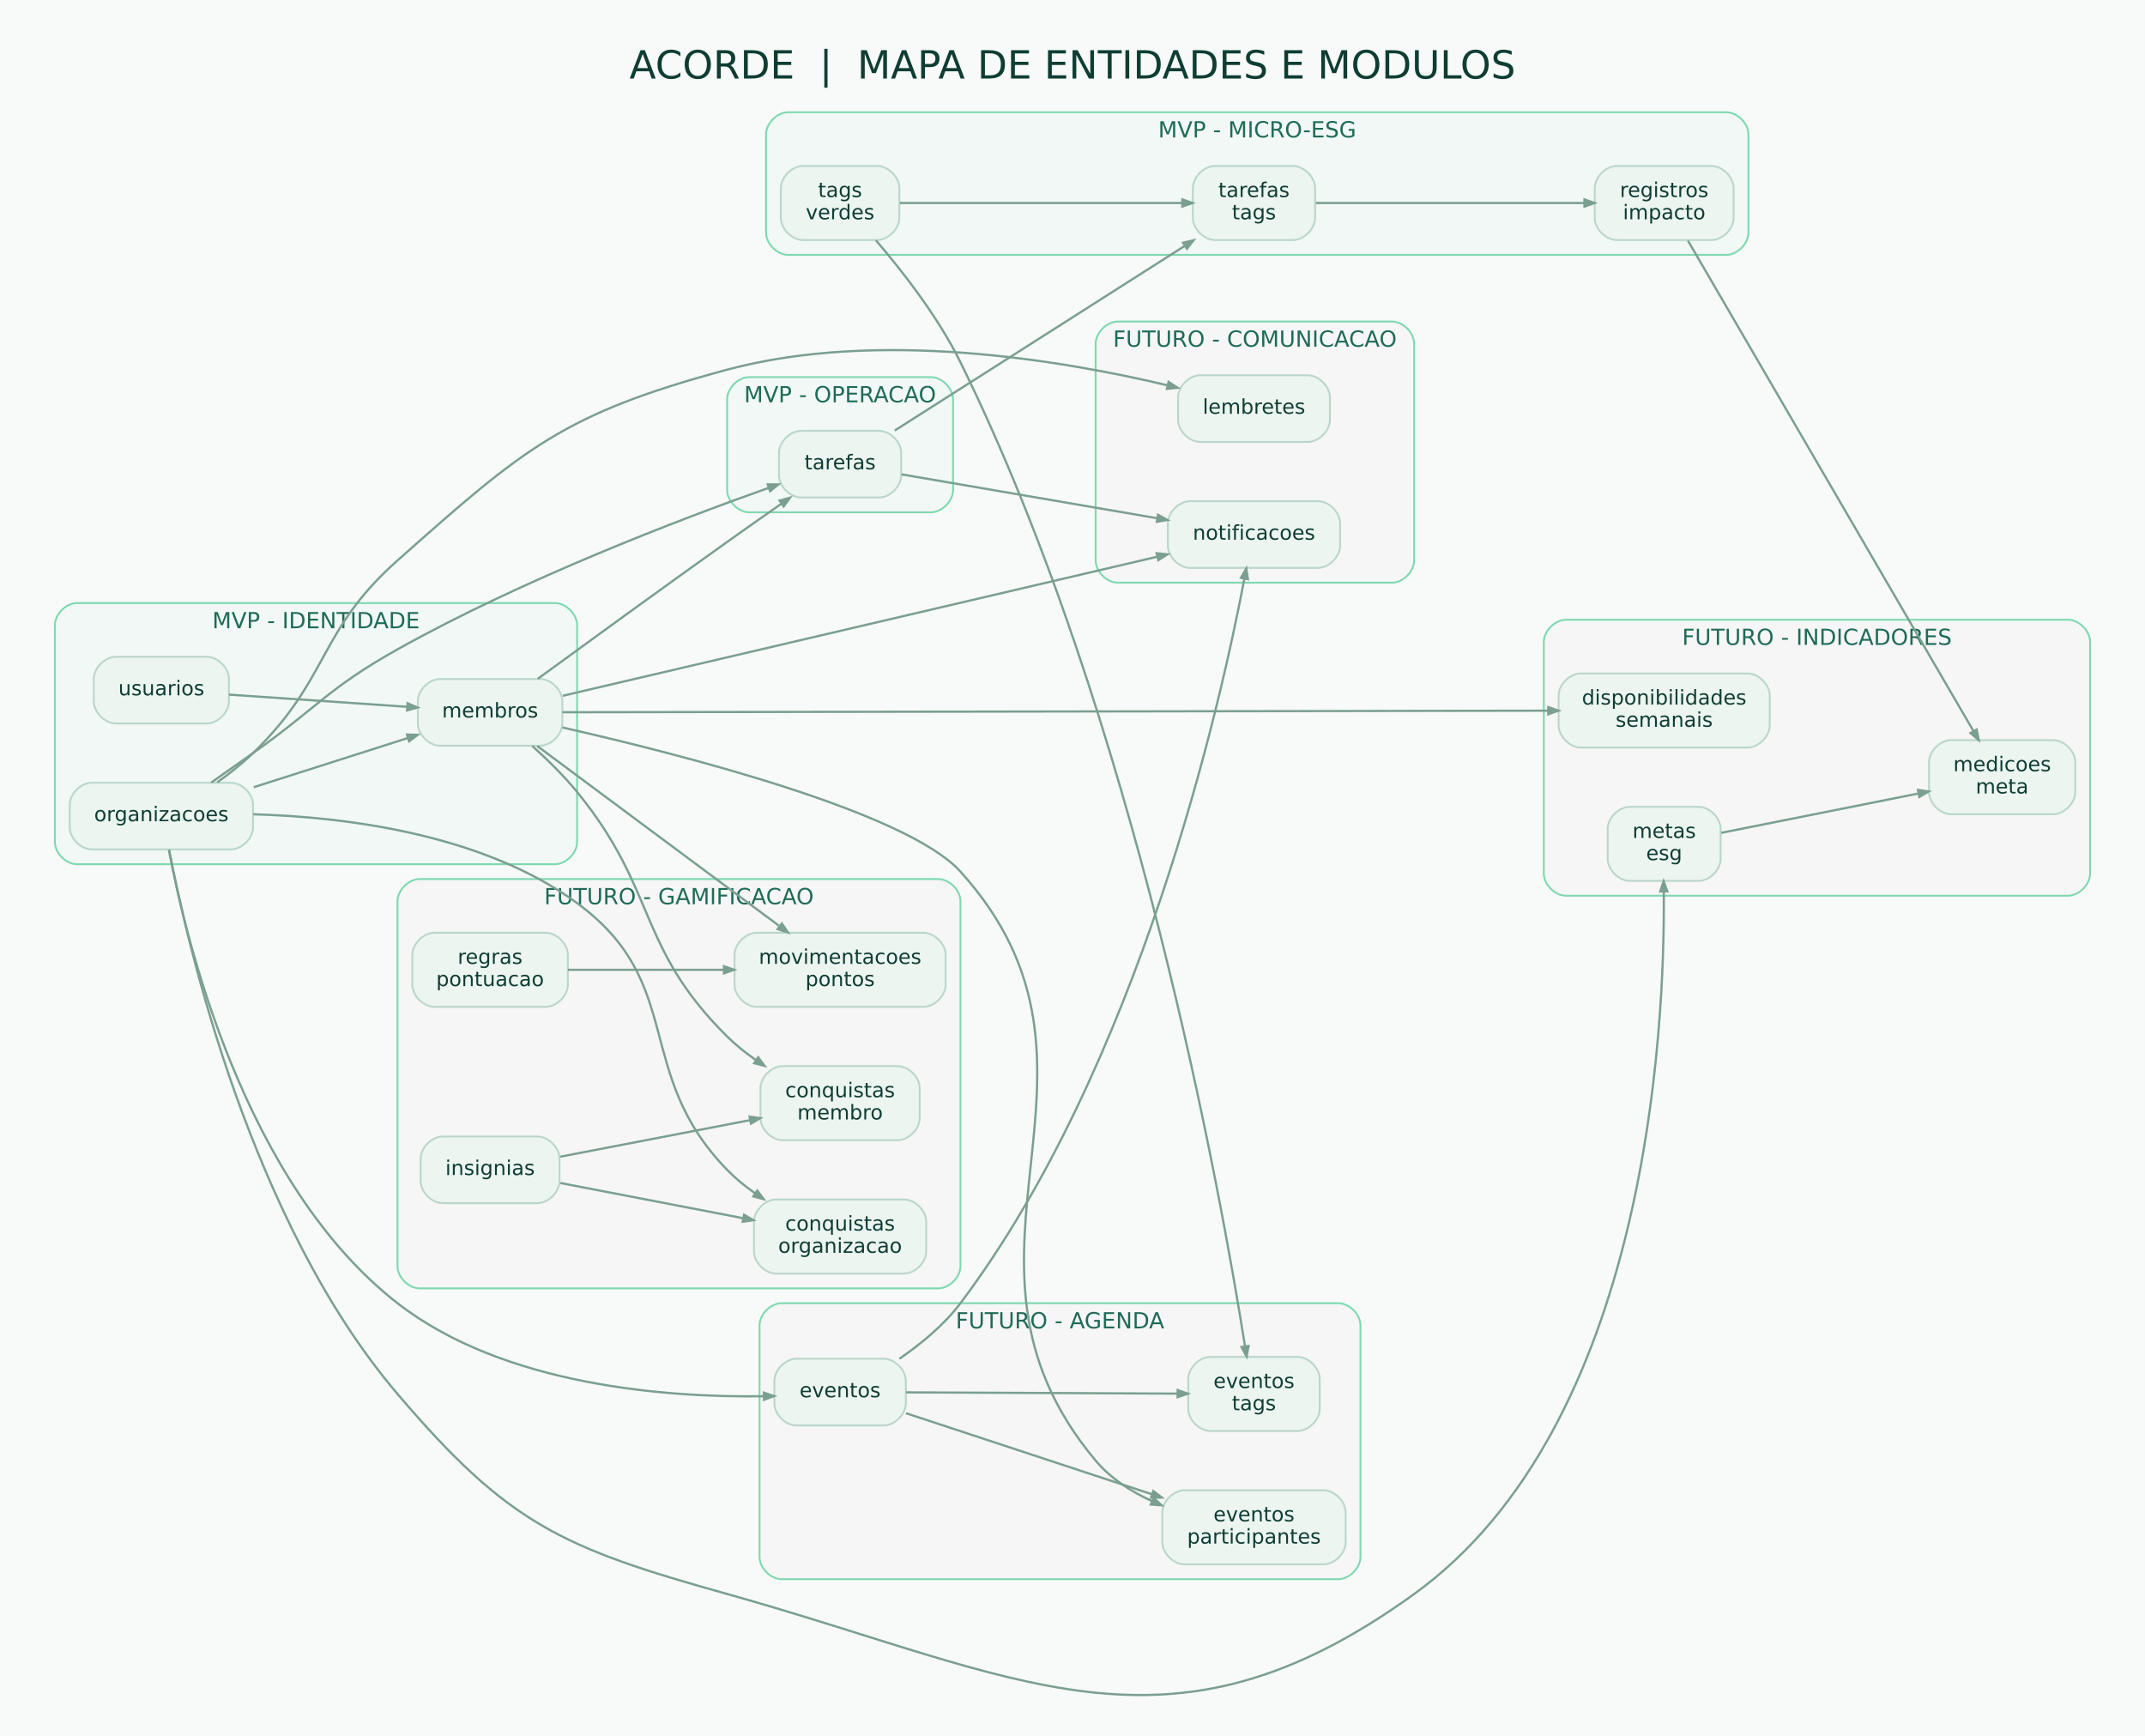
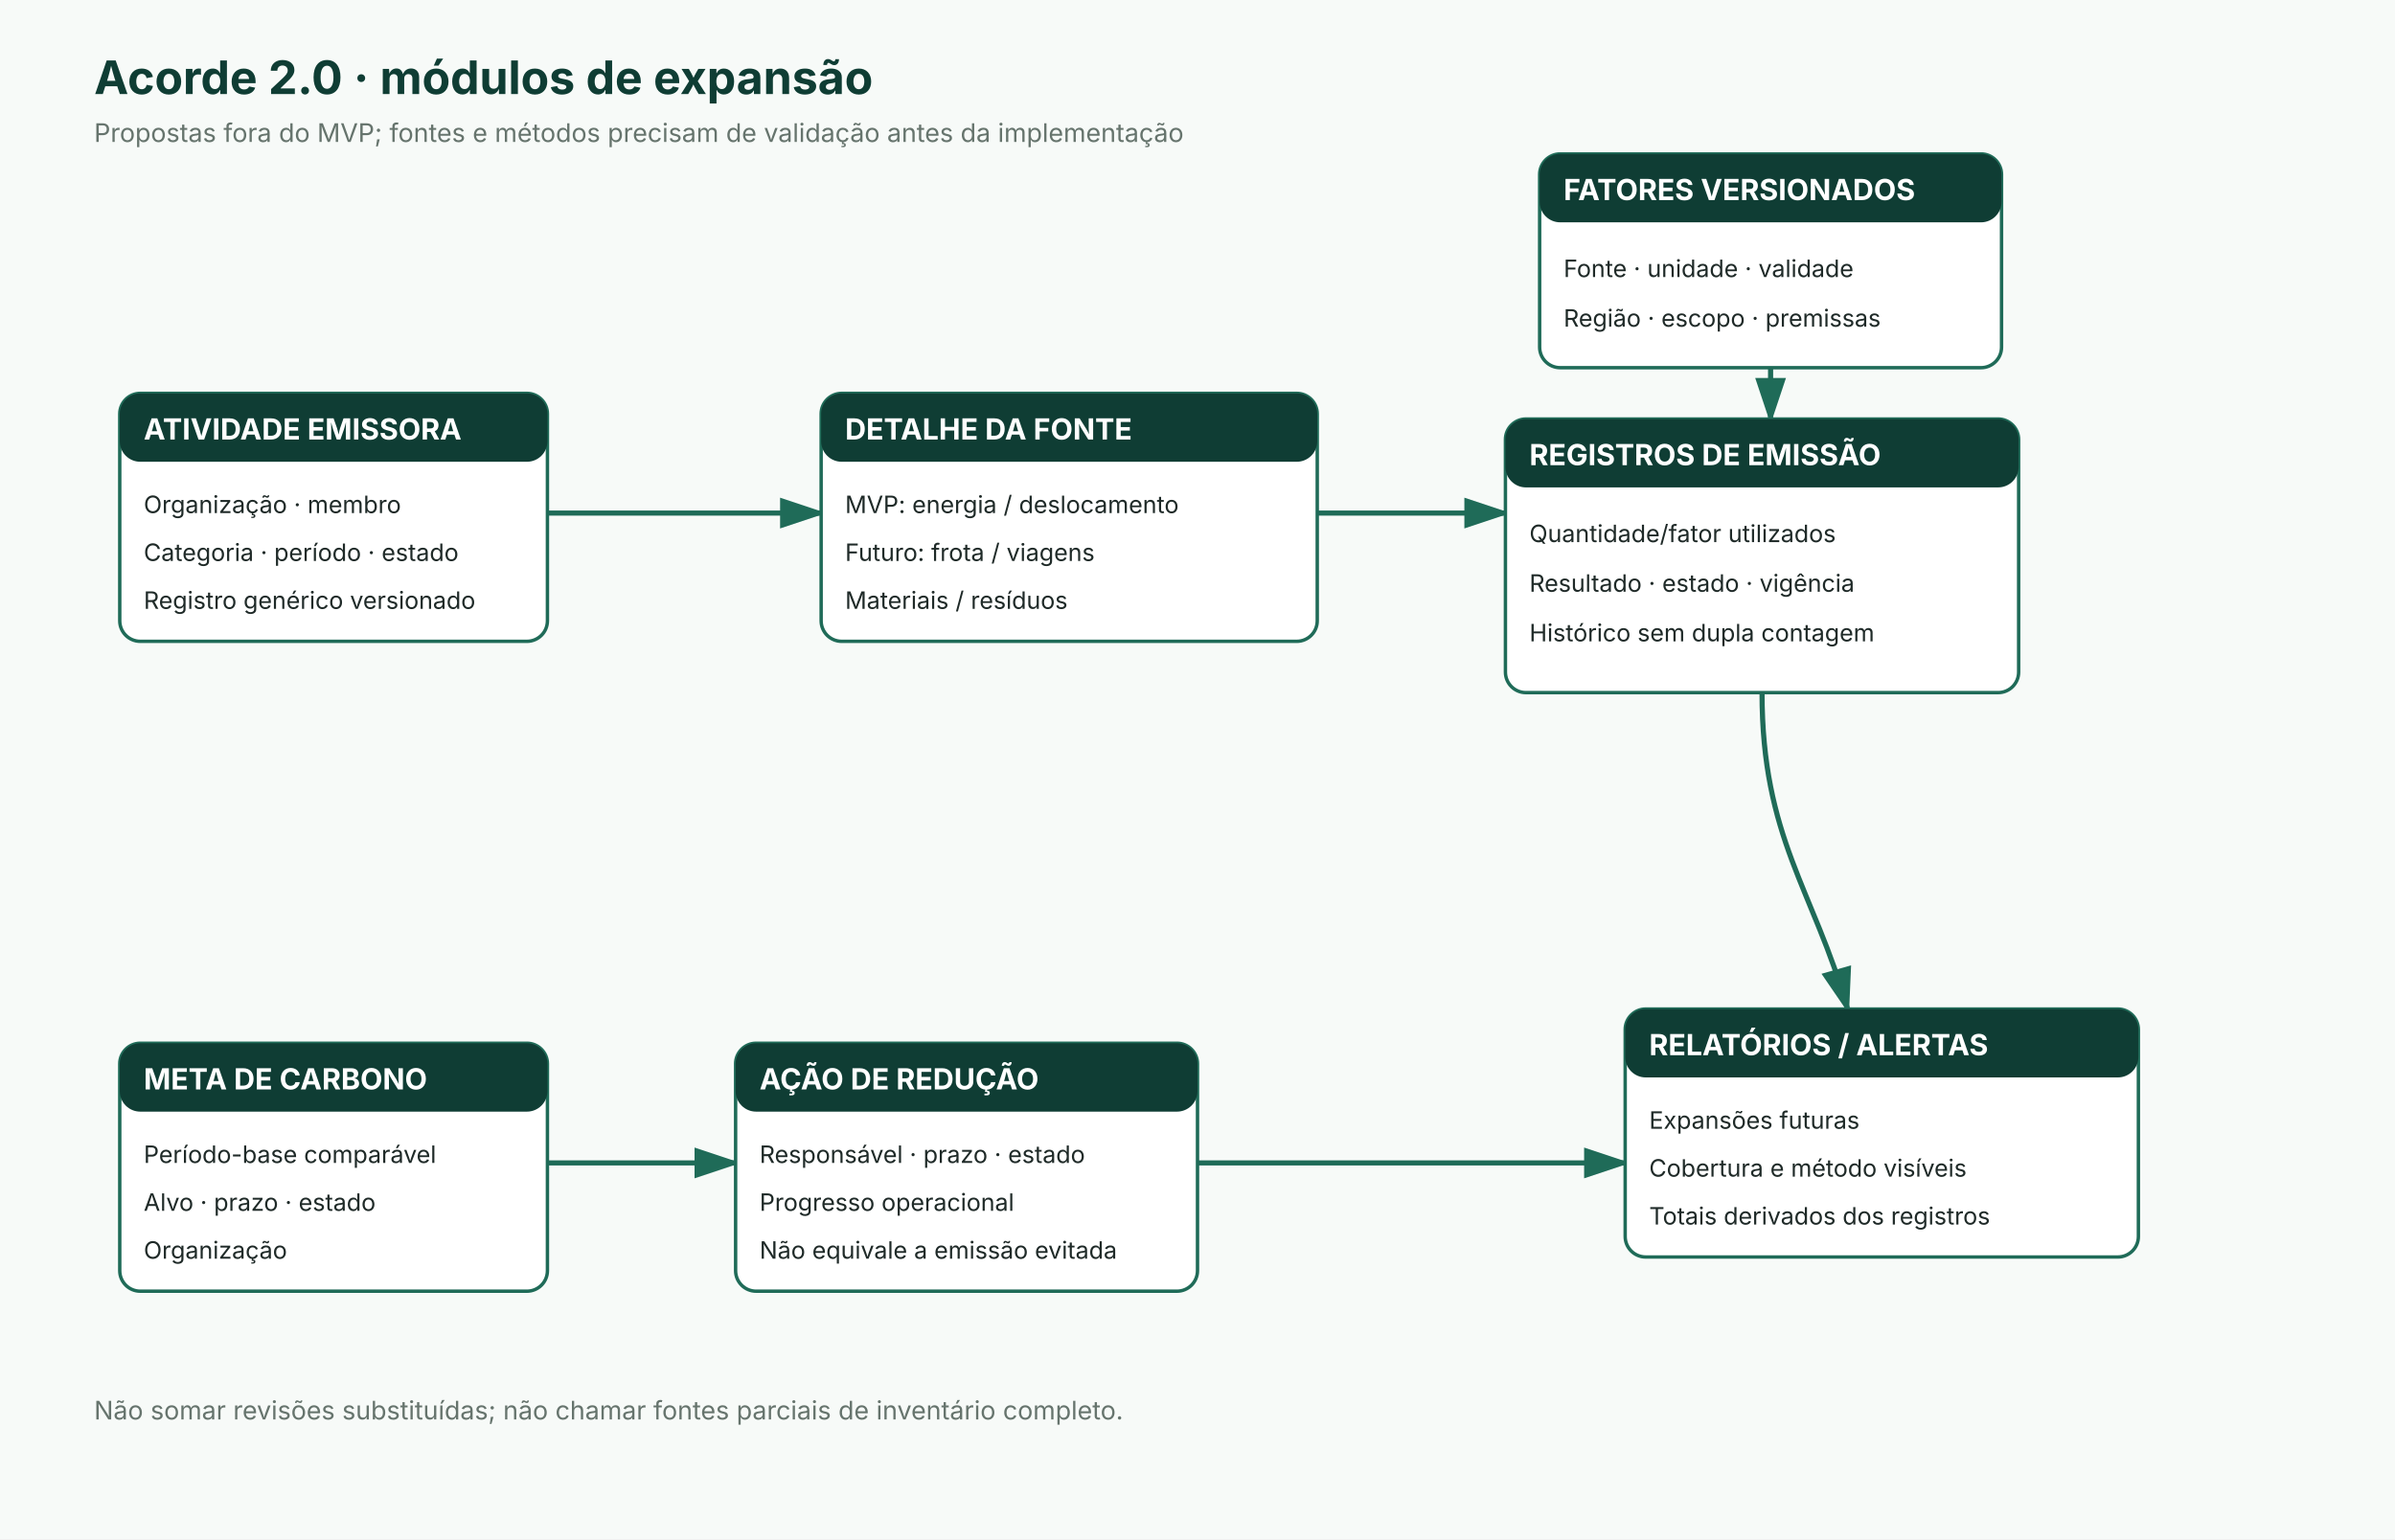
- <svg xmlns="http://www.w3.org/2000/svg" width="1158pt" height="937pt" viewBox="0.00 0.00 1158.20 937.22">
-   <g id="graph0" class="graph" transform="scale(1 1) rotate(0) translate(21.6 915.62)">
-     <polygon fill="#f7faf8" stroke="transparent" points="-21.6,21.6 -21.6,-915.62 1136.6,-915.62 1136.6,21.6 -21.6,21.6" />
-     <text text-anchor="middle" x="557.5" y="-873.22" font-family="DejaVu Sans" font-size="21.00" fill="#0f3d34">ACORDE  |  MAPA DE ENTIDADES E MODULOS</text>
-     <g id="clust1" class="cluster">
-       <path fill="#f1f8f5" stroke="#7fd8b0" d="M20,-449.02C20,-449.02 278,-449.02 278,-449.02 284,-449.02 290,-455.02 290,-461.02 290,-461.02 290,-578.02 290,-578.02 290,-584.02 284,-590.02 278,-590.02 278,-590.02 20,-590.02 20,-590.02 14,-590.02 8,-584.02 8,-578.02 8,-578.02 8,-461.02 8,-461.02 8,-455.02 14,-449.02 20,-449.02" />
-       <text text-anchor="middle" x="149" y="-576.42" font-family="DejaVu Sans" font-size="12.00" fill="#1f6b58">MVP - IDENTIDADE</text>
-     </g>
-     <g id="clust2" class="cluster">
-       <path fill="#f1f8f5" stroke="#7fd8b0" d="M383,-639.02C383,-639.02 481,-639.02 481,-639.02 487,-639.02 493,-645.02 493,-651.02 493,-651.02 493,-700.02 493,-700.02 493,-706.02 487,-712.02 481,-712.02 481,-712.02 383,-712.02 383,-712.02 377,-712.02 371,-706.02 371,-700.02 371,-700.02 371,-651.02 371,-651.02 371,-645.02 377,-639.02 383,-639.02" />
-       <text text-anchor="middle" x="432" y="-698.42" font-family="DejaVu Sans" font-size="12.00" fill="#1f6b58">MVP - OPERACAO</text>
-     </g>
-     <g id="clust3" class="cluster">
-       <path fill="#f1f8f5" stroke="#7fd8b0" d="M404,-778.02C404,-778.02 910.5,-778.02 910.5,-778.02 916.5,-778.02 922.5,-784.02 922.5,-790.02 922.5,-790.02 922.5,-843.02 922.5,-843.02 922.5,-849.02 916.5,-855.02 910.5,-855.02 910.5,-855.02 404,-855.02 404,-855.02 398,-855.02 392,-849.02 392,-843.02 392,-843.02 392,-790.02 392,-790.02 392,-784.02 398,-778.02 404,-778.02" />
-       <text text-anchor="middle" x="657.25" y="-841.42" font-family="DejaVu Sans" font-size="12.00" fill="#1f6b58">MVP - MICRO-ESG</text>
-     </g>
-     <g id="clust4" class="cluster">
-       <path fill="#f5f6f5" stroke="#7fd8b0" d="M400.5,-63.02C400.5,-63.02 701,-63.02 701,-63.02 707,-63.02 713,-69.02 713,-75.02 713,-75.02 713,-200.02 713,-200.02 713,-206.02 707,-212.02 701,-212.02 701,-212.02 400.5,-212.02 400.5,-212.02 394.5,-212.02 388.5,-206.02 388.5,-200.02 388.5,-200.02 388.5,-75.02 388.5,-75.02 388.5,-69.02 394.5,-63.02 400.5,-63.02" />
-       <text text-anchor="middle" x="550.75" y="-198.42" font-family="DejaVu Sans" font-size="12.00" fill="#1f6b58">FUTURO - AGENDA</text>
-     </g>
-     <g id="clust5" class="cluster">
-       <path fill="#f5f6f5" stroke="#7fd8b0" d="M582,-601.02C582,-601.02 730,-601.02 730,-601.02 736,-601.02 742,-607.02 742,-613.02 742,-613.02 742,-730.02 742,-730.02 742,-736.02 736,-742.02 730,-742.02 730,-742.02 582,-742.02 582,-742.02 576,-742.02 570,-736.02 570,-730.02 570,-730.02 570,-613.02 570,-613.02 570,-607.02 576,-601.02 582,-601.02" />
-       <text text-anchor="middle" x="656" y="-728.42" font-family="DejaVu Sans" font-size="12.00" fill="#1f6b58">FUTURO - COMUNICACAO</text>
-     </g>
-     <g id="clust6" class="cluster">
-       <path fill="#f5f6f5" stroke="#7fd8b0" d="M824,-432.02C824,-432.02 1095,-432.02 1095,-432.02 1101,-432.02 1107,-438.02 1107,-444.02 1107,-444.02 1107,-569.02 1107,-569.02 1107,-575.02 1101,-581.02 1095,-581.02 1095,-581.02 824,-581.02 824,-581.02 818,-581.02 812,-575.02 812,-569.02 812,-569.02 812,-444.02 812,-444.02 812,-438.02 818,-432.02 824,-432.02" />
-       <text text-anchor="middle" x="959.5" y="-567.42" font-family="DejaVu Sans" font-size="12.00" fill="#1f6b58">FUTURO - INDICADORES</text>
-     </g>
-     <g id="clust7" class="cluster">
-       <path fill="#f5f6f5" stroke="#7fd8b0" d="M205,-220.02C205,-220.02 485,-220.02 485,-220.02 491,-220.02 497,-226.02 497,-232.02 497,-232.02 497,-429.02 497,-429.02 497,-435.02 491,-441.02 485,-441.02 485,-441.02 205,-441.02 205,-441.02 199,-441.02 193,-435.02 193,-429.02 193,-429.02 193,-232.02 193,-232.02 193,-226.02 199,-220.02 205,-220.02" />
-       <text text-anchor="middle" x="345" y="-427.42" font-family="DejaVu Sans" font-size="12.00" fill="#1f6b58">FUTURO - GAMIFICACAO</text>
-     </g>
-     <g id="node1" class="node">
-       <path fill="#ecf5f0" stroke="#bad6ca" d="M103,-493.02C103,-493.02 28,-493.02 28,-493.02 22,-493.02 16,-487.02 16,-481.02 16,-481.02 16,-469.02 16,-469.02 16,-463.02 22,-457.02 28,-457.02 28,-457.02 103,-457.02 103,-457.02 109,-457.02 115,-463.02 115,-469.02 115,-469.02 115,-481.02 115,-481.02 115,-487.02 109,-493.02 103,-493.02" />
-       <text text-anchor="middle" x="65.5" y="-472.22" font-family="DejaVu Sans" font-size="11.00" fill="#0f3d34">organizacoes</text>
-     </g>
-     <g id="node3" class="node">
-       <path fill="#ecf5f0" stroke="#bad6ca" d="M270,-549.02C270,-549.02 216,-549.02 216,-549.02 210,-549.02 204,-543.02 204,-537.02 204,-537.02 204,-525.02 204,-525.02 204,-519.02 210,-513.02 216,-513.02 216,-513.02 270,-513.02 270,-513.02 276,-513.02 282,-519.02 282,-525.02 282,-525.02 282,-537.02 282,-537.02 282,-543.02 276,-549.02 270,-549.02" />
-       <text text-anchor="middle" x="243" y="-528.22" font-family="DejaVu Sans" font-size="11.00" fill="#0f3d34">membros</text>
-     </g>
-     <g id="edge1" class="edge">
-       <path fill="none" stroke="#7b9f90" stroke-width="1.2" d="M115.39,-490.62C141.52,-498.96 173.42,-509.14 198.66,-517.19" />
-       <polygon fill="#7b9f90" stroke="#7b9f90" stroke-width="1.2" points="198.11,-519.04 203.94,-518.88 199.28,-515.37 198.11,-519.04" />
-     </g>
-     <g id="node4" class="node">
-       <path fill="#ecf5f0" stroke="#bad6ca" d="M453,-683.02C453,-683.02 411,-683.02 411,-683.02 405,-683.02 399,-677.02 399,-671.02 399,-671.02 399,-659.02 399,-659.02 399,-653.02 405,-647.02 411,-647.02 411,-647.02 453,-647.02 453,-647.02 459,-647.02 465,-653.02 465,-659.02 465,-659.02 465,-671.02 465,-671.02 465,-677.02 459,-683.02 453,-683.02" />
-       <text text-anchor="middle" x="432" y="-662.22" font-family="DejaVu Sans" font-size="11.00" fill="#0f3d34">tarefas</text>
-     </g>
-     <g id="edge4" class="edge">
-       <path fill="none" stroke="#7b9f90" stroke-width="1.2" d="M92.46,-493.14C99.76,-498.26 107.7,-503.84 115,-509.02 149.81,-533.71 155.76,-544.18 193,-565.02 260.6,-602.85 345.41,-635.18 393.37,-652.2" />
-       <polygon fill="#7b9f90" stroke="#7b9f90" stroke-width="1.2" points="392.92,-654.08 398.75,-654.09 394.2,-650.45 392.92,-654.08" />
-     </g>
-     <g id="node8" class="node">
-       <path fill="#ecf5f0" stroke="#bad6ca" d="M455.5,-182.02C455.5,-182.02 408.5,-182.02 408.5,-182.02 402.5,-182.02 396.5,-176.02 396.5,-170.02 396.5,-170.02 396.5,-158.02 396.5,-158.02 396.5,-152.02 402.5,-146.02 408.5,-146.02 408.5,-146.02 455.5,-146.02 455.5,-146.02 461.5,-146.02 467.5,-152.02 467.5,-158.02 467.5,-158.02 467.5,-170.02 467.5,-170.02 467.5,-176.02 461.5,-182.02 455.5,-182.02" />
-       <text text-anchor="middle" x="432" y="-161.22" font-family="DejaVu Sans" font-size="11.00" fill="#0f3d34">eventos</text>
-     </g>
-     <g id="edge8" class="edge">
-       <path fill="none" stroke="#7b9f90" stroke-width="1.2" d="M69.53,-456.88C78.59,-408.62 110.19,-276.39 193,-212.02 250.68,-167.19 339.35,-161.06 390.61,-161.78" />
-       <polygon fill="#7b9f90" stroke="#7b9f90" stroke-width="1.2" points="390.83,-163.71 396.37,-161.89 390.9,-159.86 390.83,-163.71" />
-     </g>
-     <g id="node11" class="node">
-       <path fill="#ecf5f0" stroke="#bad6ca" d="M684.5,-713.02C684.5,-713.02 626.5,-713.02 626.5,-713.02 620.5,-713.02 614.5,-707.02 614.5,-701.02 614.5,-701.02 614.5,-689.02 614.5,-689.02 614.5,-683.02 620.5,-677.02 626.5,-677.02 626.5,-677.02 684.5,-677.02 684.5,-677.02 690.5,-677.02 696.5,-683.02 696.5,-689.02 696.5,-689.02 696.5,-701.02 696.5,-701.02 696.5,-707.02 690.5,-713.02 684.5,-713.02" />
-       <text text-anchor="middle" x="655.5" y="-692.22" font-family="DejaVu Sans" font-size="11.00" fill="#0f3d34">lembretes</text>
-     </g>
-     <g id="edge16" class="edge">
-       <path fill="none" stroke="#7b9f90" stroke-width="1.2" d="M95.63,-493.2C102.31,-497.97 109.16,-503.37 115,-509.02 156.51,-549.22 149.79,-574.67 193,-613.02 261.36,-673.7 282.72,-692.32 371,-716.02 452.73,-737.96 552.16,-721.09 608.92,-707.56" />
-       <polygon fill="#7b9f90" stroke="#7b9f90" stroke-width="1.2" points="609.38,-709.42 614.27,-706.26 608.47,-705.68 609.38,-709.42" />
-     </g>
-     <g id="node13" class="node">
-       <path fill="#ecf5f0" stroke="#bad6ca" d="M895.5,-480.02C895.5,-480.02 858.5,-480.02 858.5,-480.02 852.5,-480.02 846.5,-474.02 846.5,-468.02 846.5,-468.02 846.5,-452.02 846.5,-452.02 846.5,-446.02 852.5,-440.02 858.5,-440.02 858.5,-440.02 895.5,-440.02 895.5,-440.02 901.5,-440.02 907.5,-446.02 907.5,-452.02 907.5,-452.02 907.5,-468.02 907.5,-468.02 907.5,-474.02 901.5,-480.02 895.5,-480.02" />
-       <text text-anchor="middle" x="877" y="-463.22" font-family="DejaVu Sans" font-size="11.00" fill="#0f3d34">metas</text>
-       <text text-anchor="middle" x="877" y="-451.22" font-family="DejaVu Sans" font-size="11.00" fill="#0f3d34">esg</text>
-     </g>
-     <g id="edge17" class="edge">
-       <path fill="none" stroke="#7b9f90" stroke-width="1.2" d="M69.72,-456.74C79.61,-405.13 113.81,-256.03 193,-163.02 252.99,-92.57 281.88,-79.94 371,-55.02 529.8,-10.61 608.34,41.54 742,-55.02 867.83,-145.93 877.44,-359.48 876.79,-433.9" />
-       <polygon fill="#7b9f90" stroke="#7b9f90" stroke-width="1.2" points="874.86,-434.31 876.71,-439.84 878.71,-434.36 874.86,-434.31" />
-     </g>
-     <g id="node20" class="node">
-       <path fill="#ecf5f0" stroke="#bad6ca" d="M466.5,-268.02C466.5,-268.02 397.5,-268.02 397.5,-268.02 391.5,-268.02 385.5,-262.02 385.5,-256.02 385.5,-256.02 385.5,-240.02 385.5,-240.02 385.5,-234.02 391.5,-228.02 397.5,-228.02 397.5,-228.02 466.5,-228.02 466.5,-228.02 472.5,-228.02 478.5,-234.02 478.5,-240.02 478.5,-240.02 478.5,-256.02 478.5,-256.02 478.5,-262.02 472.5,-268.02 466.5,-268.02" />
-       <text text-anchor="middle" x="432" y="-251.22" font-family="DejaVu Sans" font-size="11.00" fill="#0f3d34">conquistas</text>
-       <text text-anchor="middle" x="432" y="-239.22" font-family="DejaVu Sans" font-size="11.00" fill="#0f3d34">organizacao</text>
-     </g>
-     <g id="edge25" class="edge">
-       <path fill="none" stroke="#7b9f90" stroke-width="1.2" d="M115.18,-475.99C163.86,-474.58 238.68,-465.66 290,-428.02 349.21,-384.59 319.81,-336.67 371,-284.02 375.5,-279.39 380.71,-275.14 386.16,-271.3" />
-       <polygon fill="#7b9f90" stroke="#7b9f90" stroke-width="1.2" points="387.3,-272.85 390.77,-268.17 385.14,-269.66 387.3,-272.85" />
-     </g>
-     <g id="node2" class="node">
-       <path fill="#ecf5f0" stroke="#bad6ca" d="M90,-561.02C90,-561.02 41,-561.02 41,-561.02 35,-561.02 29,-555.02 29,-549.02 29,-549.02 29,-537.02 29,-537.02 29,-531.02 35,-525.02 41,-525.02 41,-525.02 90,-525.02 90,-525.02 96,-525.02 102,-531.02 102,-537.02 102,-537.02 102,-549.02 102,-549.02 102,-555.02 96,-561.02 90,-561.02" />
-       <text text-anchor="middle" x="65.5" y="-540.22" font-family="DejaVu Sans" font-size="11.00" fill="#0f3d34">usuarios</text>
-     </g>
-     <g id="edge2" class="edge">
-       <path fill="none" stroke="#7b9f90" stroke-width="1.2" d="M102.02,-540.59C129.72,-538.7 168.33,-536.06 197.99,-534.03" />
-       <polygon fill="#7b9f90" stroke="#7b9f90" stroke-width="1.2" points="198.44,-535.93 203.8,-533.63 198.18,-532.09 198.44,-535.93" />
-     </g>
-     <g id="edge3" class="edge">
-       <path fill="none" stroke="#7b9f90" stroke-width="1.2" d="M268.74,-549.12C294.27,-567.76 335.29,-597.59 371,-623.02 380.52,-629.8 390.95,-637.13 400.39,-643.74" />
-       <polygon fill="#7b9f90" stroke="#7b9f90" stroke-width="1.2" points="399.34,-645.35 404.95,-646.92 401.54,-642.19 399.34,-645.35" />
-     </g>
-     <g id="node9" class="node">
-       <path fill="#ecf5f0" stroke="#bad6ca" d="M693,-111.02C693,-111.02 618,-111.02 618,-111.02 612,-111.02 606,-105.02 606,-99.02 606,-99.02 606,-83.02 606,-83.02 606,-77.02 612,-71.02 618,-71.02 618,-71.02 693,-71.02 693,-71.02 699,-71.02 705,-77.02 705,-83.02 705,-83.02 705,-99.02 705,-99.02 705,-105.02 699,-111.02 693,-111.02" />
-       <text text-anchor="middle" x="655.5" y="-94.22" font-family="DejaVu Sans" font-size="11.00" fill="#0f3d34">eventos</text>
-       <text text-anchor="middle" x="655.5" y="-82.22" font-family="DejaVu Sans" font-size="11.00" fill="#0f3d34">participantes</text>
-     </g>
-     <g id="edge10" class="edge">
-       <path fill="none" stroke="#7b9f90" stroke-width="1.2" d="M282.14,-522.84C345.36,-508.51 467.82,-477.35 497,-445.02 594.18,-337.39 476.93,-238.22 570,-127.02 577.99,-117.48 588.96,-110.41 600.35,-105.19" />
-       <polygon fill="#7b9f90" stroke="#7b9f90" stroke-width="1.2" points="601.32,-106.87 605.61,-102.92 599.79,-103.33 601.32,-106.87" />
-     </g>
-     <g id="node12" class="node">
-       <path fill="#ecf5f0" stroke="#bad6ca" d="M690,-645.02C690,-645.02 621,-645.02 621,-645.02 615,-645.02 609,-639.02 609,-633.02 609,-633.02 609,-621.02 609,-621.02 609,-615.02 615,-609.02 621,-609.02 621,-609.02 690,-609.02 690,-609.02 696,-609.02 702,-615.02 702,-621.02 702,-621.02 702,-633.02 702,-633.02 702,-639.02 696,-645.02 690,-645.02" />
-       <text text-anchor="middle" x="655.5" y="-624.22" font-family="DejaVu Sans" font-size="11.00" fill="#0f3d34">notificacoes</text>
-     </g>
-     <g id="edge13" class="edge">
-       <path fill="none" stroke="#7b9f90" stroke-width="1.2" d="M282.25,-539.97C356.45,-557.32 519.96,-595.56 603.38,-615.07" />
-       <polygon fill="#7b9f90" stroke="#7b9f90" stroke-width="1.2" points="602.96,-616.95 608.76,-616.32 603.84,-613.2 602.96,-616.95" />
-     </g>
-     <g id="node15" class="node">
-       <path fill="#ecf5f0" stroke="#bad6ca" d="M922,-552.02C922,-552.02 832,-552.02 832,-552.02 826,-552.02 820,-546.02 820,-540.02 820,-540.02 820,-524.02 820,-524.02 820,-518.02 826,-512.02 832,-512.02 832,-512.02 922,-512.02 922,-512.02 928,-512.02 934,-518.02 934,-524.02 934,-524.02 934,-540.02 934,-540.02 934,-546.02 928,-552.02 922,-552.02" />
-       <text text-anchor="middle" x="877" y="-535.22" font-family="DejaVu Sans" font-size="11.00" fill="#0f3d34">disponibilidades</text>
-       <text text-anchor="middle" x="877" y="-523.22" font-family="DejaVu Sans" font-size="11.00" fill="#0f3d34">semanais</text>
-     </g>
-     <g id="edge20" class="edge">
-       <path fill="none" stroke="#7b9f90" stroke-width="1.2" d="M282.11,-531.08C387.69,-531.25 684.69,-531.72 814.26,-531.92" />
-       <polygon fill="#7b9f90" stroke="#7b9f90" stroke-width="1.2" points="814.42,-533.85 819.93,-531.93 814.43,-530 814.42,-533.85" />
-     </g>
-     <g id="node17" class="node">
-       <path fill="#ecf5f0" stroke="#bad6ca" d="M477,-412.02C477,-412.02 387,-412.02 387,-412.02 381,-412.02 375,-406.02 375,-400.02 375,-400.02 375,-384.02 375,-384.02 375,-378.02 381,-372.02 387,-372.02 387,-372.02 477,-372.02 477,-372.02 483,-372.02 489,-378.02 489,-384.02 489,-384.02 489,-400.02 489,-400.02 489,-406.02 483,-412.02 477,-412.02" />
-       <text text-anchor="middle" x="432" y="-395.22" font-family="DejaVu Sans" font-size="11.00" fill="#0f3d34">movimentacoes</text>
-       <text text-anchor="middle" x="432" y="-383.22" font-family="DejaVu Sans" font-size="11.00" fill="#0f3d34">pontos</text>
-     </g>
-     <g id="edge21" class="edge">
-       <path fill="none" stroke="#7b9f90" stroke-width="1.2" d="M268.45,-512.85C301.89,-487.99 361.97,-443.33 398.98,-415.82" />
-       <polygon fill="#7b9f90" stroke="#7b9f90" stroke-width="1.2" points="400.55,-417.05 403.82,-412.23 398.26,-413.96 400.55,-417.05" />
-     </g>
-     <g id="node19" class="node">
-       <path fill="#ecf5f0" stroke="#bad6ca" d="M463,-340.02C463,-340.02 401,-340.02 401,-340.02 395,-340.02 389,-334.02 389,-328.02 389,-328.02 389,-312.02 389,-312.02 389,-306.02 395,-300.02 401,-300.02 401,-300.02 463,-300.02 463,-300.02 469,-300.02 475,-306.02 475,-312.02 475,-312.02 475,-328.02 475,-328.02 475,-334.02 469,-340.02 463,-340.02" />
-       <text text-anchor="middle" x="432" y="-323.22" font-family="DejaVu Sans" font-size="11.00" fill="#0f3d34">conquistas</text>
-       <text text-anchor="middle" x="432" y="-311.22" font-family="DejaVu Sans" font-size="11.00" fill="#0f3d34">membro</text>
-     </g>
-     <g id="edge23" class="edge">
-       <path fill="none" stroke="#7b9f90" stroke-width="1.2" d="M265.79,-512.86C273.87,-505.58 282.81,-496.83 290,-488.02 333.53,-434.71 322.09,-404.45 371,-356.02 375.65,-351.41 381.01,-347.15 386.56,-343.29" />
-       <polygon fill="#7b9f90" stroke="#7b9f90" stroke-width="1.2" points="387.76,-344.8 391.26,-340.14 385.62,-341.6 387.76,-344.8" />
-     </g>
-     <g id="node6" class="node">
-       <path fill="#ecf5f0" stroke="#bad6ca" d="M676.5,-826.02C676.5,-826.02 634.5,-826.02 634.5,-826.02 628.5,-826.02 622.5,-820.02 622.5,-814.02 622.5,-814.02 622.5,-798.02 622.5,-798.02 622.5,-792.02 628.5,-786.02 634.5,-786.02 634.5,-786.02 676.5,-786.02 676.5,-786.02 682.5,-786.02 688.5,-792.02 688.5,-798.02 688.5,-798.02 688.5,-814.02 688.5,-814.02 688.5,-820.02 682.5,-826.02 676.5,-826.02" />
-       <text text-anchor="middle" x="655.5" y="-809.22" font-family="DejaVu Sans" font-size="11.00" fill="#0f3d34">tarefas</text>
-       <text text-anchor="middle" x="655.5" y="-797.22" font-family="DejaVu Sans" font-size="11.00" fill="#0f3d34">tags</text>
-     </g>
-     <g id="edge5" class="edge">
-       <path fill="none" stroke="#7b9f90" stroke-width="1.2" d="M461.5,-683.17C501.52,-708.64 574.37,-755.01 618.21,-782.92" />
-       <polygon fill="#7b9f90" stroke="#7b9f90" stroke-width="1.2" points="617.22,-784.57 622.89,-785.9 619.28,-781.32 617.22,-784.57" />
-     </g>
-     <g id="edge14" class="edge">
-       <path fill="none" stroke="#7b9f90" stroke-width="1.2" d="M465.21,-659.5C501.38,-653.29 560.58,-643.13 603.15,-635.83" />
-       <polygon fill="#7b9f90" stroke="#7b9f90" stroke-width="1.2" points="603.69,-637.69 608.78,-634.86 603.03,-633.9 603.69,-637.69" />
-     </g>
-     <g id="node5" class="node">
-       <path fill="#ecf5f0" stroke="#bad6ca" d="M452,-826.02C452,-826.02 412,-826.02 412,-826.02 406,-826.02 400,-820.02 400,-814.02 400,-814.02 400,-798.02 400,-798.02 400,-792.02 406,-786.02 412,-786.02 412,-786.02 452,-786.02 452,-786.02 458,-786.02 464,-792.02 464,-798.02 464,-798.02 464,-814.02 464,-814.02 464,-820.02 458,-826.02 452,-826.02" />
-       <text text-anchor="middle" x="432" y="-809.22" font-family="DejaVu Sans" font-size="11.00" fill="#0f3d34">tags</text>
-       <text text-anchor="middle" x="432" y="-797.22" font-family="DejaVu Sans" font-size="11.00" fill="#0f3d34">verdes</text>
-     </g>
-     <g id="edge6" class="edge">
-       <path fill="none" stroke="#7b9f90" stroke-width="1.2" d="M464.27,-806.02C504.32,-806.02 573.71,-806.02 616.69,-806.02" />
-       <polygon fill="#7b9f90" stroke="#7b9f90" stroke-width="1.2" points="616.82,-807.95 622.32,-806.02 616.82,-804.1 616.82,-807.95" />
-     </g>
-     <g id="node10" class="node">
-       <path fill="#ecf5f0" stroke="#bad6ca" d="M679,-183.02C679,-183.02 632,-183.02 632,-183.02 626,-183.02 620,-177.02 620,-171.02 620,-171.02 620,-155.02 620,-155.02 620,-149.02 626,-143.02 632,-143.02 632,-143.02 679,-143.02 679,-143.02 685,-143.02 691,-149.02 691,-155.02 691,-155.02 691,-171.02 691,-171.02 691,-177.02 685,-183.02 679,-183.02" />
-       <text text-anchor="middle" x="655.5" y="-166.22" font-family="DejaVu Sans" font-size="11.00" fill="#0f3d34">eventos</text>
-       <text text-anchor="middle" x="655.5" y="-154.22" font-family="DejaVu Sans" font-size="11.00" fill="#0f3d34">tags</text>
-     </g>
-     <g id="edge12" class="edge">
-       <path fill="none" stroke="#7b9f90" stroke-width="1.2" d="M451.35,-785.87C465.6,-769.28 484.91,-744.56 497,-720.02 591.53,-528.1 637.76,-270.18 650.65,-188.76" />
-       <polygon fill="#7b9f90" stroke="#7b9f90" stroke-width="1.2" points="652.57,-188.94 651.52,-183.21 648.76,-188.34 652.57,-188.94" />
-     </g>
-     <g id="node7" class="node">
-       <path fill="#ecf5f0" stroke="#bad6ca" d="M902.5,-826.02C902.5,-826.02 851.5,-826.02 851.5,-826.02 845.5,-826.02 839.5,-820.02 839.5,-814.02 839.5,-814.02 839.5,-798.02 839.5,-798.02 839.5,-792.02 845.5,-786.02 851.5,-786.02 851.5,-786.02 902.5,-786.02 902.5,-786.02 908.5,-786.02 914.5,-792.02 914.5,-798.02 914.5,-798.02 914.5,-814.02 914.5,-814.02 914.5,-820.02 908.5,-826.02 902.5,-826.02" />
-       <text text-anchor="middle" x="877" y="-809.22" font-family="DejaVu Sans" font-size="11.00" fill="#0f3d34">registros</text>
-       <text text-anchor="middle" x="877" y="-797.22" font-family="DejaVu Sans" font-size="11.00" fill="#0f3d34">impacto</text>
-     </g>
-     <g id="edge7" class="edge">
-       <path fill="none" stroke="#7b9f90" stroke-width="1.2" d="M688.89,-806.02C727.35,-806.02 791.6,-806.02 833.89,-806.02" />
-       <polygon fill="#7b9f90" stroke="#7b9f90" stroke-width="1.2" points="833.95,-807.95 839.45,-806.02 833.95,-804.1 833.95,-807.95" />
-     </g>
-     <g id="node14" class="node">
-       <path fill="#ecf5f0" stroke="#bad6ca" d="M1087,-516.02C1087,-516.02 1032,-516.02 1032,-516.02 1026,-516.02 1020,-510.02 1020,-504.02 1020,-504.02 1020,-488.02 1020,-488.02 1020,-482.02 1026,-476.02 1032,-476.02 1032,-476.02 1087,-476.02 1087,-476.02 1093,-476.02 1099,-482.02 1099,-488.02 1099,-488.02 1099,-504.02 1099,-504.02 1099,-510.02 1093,-516.02 1087,-516.02" />
-       <text text-anchor="middle" x="1059.5" y="-499.22" font-family="DejaVu Sans" font-size="11.00" fill="#0f3d34">medicoes</text>
-       <text text-anchor="middle" x="1059.5" y="-487.22" font-family="DejaVu Sans" font-size="11.00" fill="#0f3d34">meta</text>
-     </g>
-     <g id="edge19" class="edge">
-       <path fill="none" stroke="#7b9f90" stroke-width="1.2" d="M889.84,-785.68C921.73,-730.92 1009.33,-580.48 1044.05,-520.84" />
-       <polygon fill="#7b9f90" stroke="#7b9f90" stroke-width="1.2" points="1045.74,-521.75 1046.85,-516.03 1042.42,-519.82 1045.74,-521.75" />
-     </g>
-     <g id="edge9" class="edge">
-       <path fill="none" stroke="#7b9f90" stroke-width="1.2" d="M467.61,-152.62C503.2,-140.89 559.12,-122.46 600.52,-108.81" />
-       <polygon fill="#7b9f90" stroke="#7b9f90" stroke-width="1.2" points="601.13,-110.64 605.75,-107.09 599.93,-106.98 601.13,-110.64" />
-     </g>
-     <g id="edge11" class="edge">
-       <path fill="none" stroke="#7b9f90" stroke-width="1.2" d="M467.61,-163.87C507.32,-163.69 572.33,-163.39 614.27,-163.2" />
-       <polygon fill="#7b9f90" stroke="#7b9f90" stroke-width="1.2" points="614.28,-165.13 619.77,-163.18 614.26,-161.28 614.28,-165.13" />
-     </g>
-     <g id="edge15" class="edge">
-       <path fill="none" stroke="#7b9f90" stroke-width="1.2" d="M464.05,-182.03C475.65,-190.01 488.15,-200.26 497,-212.02 593.69,-340.54 637.41,-535.33 650.26,-602.92" />
-       <polygon fill="#7b9f90" stroke="#7b9f90" stroke-width="1.2" points="648.43,-603.63 651.34,-608.68 652.22,-602.92 648.43,-603.63" />
-     </g>
-     <g id="edge18" class="edge">
-       <path fill="none" stroke="#7b9f90" stroke-width="1.2" d="M907.81,-465.97C936.77,-471.74 981.11,-480.59 1014.2,-487.19" />
-       <polygon fill="#7b9f90" stroke="#7b9f90" stroke-width="1.2" points="1014.06,-489.12 1019.83,-488.31 1014.81,-485.34 1014.06,-489.12" />
-     </g>
-     <g id="node16" class="node">
-       <path fill="#ecf5f0" stroke="#bad6ca" d="M273,-412.02C273,-412.02 213,-412.02 213,-412.02 207,-412.02 201,-406.02 201,-400.02 201,-400.02 201,-384.02 201,-384.02 201,-378.02 207,-372.02 213,-372.02 213,-372.02 273,-372.02 273,-372.02 279,-372.02 285,-378.02 285,-384.02 285,-384.02 285,-400.02 285,-400.02 285,-406.02 279,-412.02 273,-412.02" />
-       <text text-anchor="middle" x="243" y="-395.22" font-family="DejaVu Sans" font-size="11.00" fill="#0f3d34">regras</text>
-       <text text-anchor="middle" x="243" y="-383.22" font-family="DejaVu Sans" font-size="11.00" fill="#0f3d34">pontuacao</text>
-     </g>
-     <g id="edge22" class="edge">
-       <path fill="none" stroke="#7b9f90" stroke-width="1.2" d="M285.04,-392.02C309.63,-392.02 341.38,-392.02 368.98,-392.02" />
-       <polygon fill="#7b9f90" stroke="#7b9f90" stroke-width="1.2" points="369.31,-393.95 374.81,-392.02 369.31,-390.1 369.31,-393.95" />
-     </g>
-     <g id="node18" class="node">
-       <path fill="#ecf5f0" stroke="#bad6ca" d="M268.5,-302.02C268.5,-302.02 217.5,-302.02 217.5,-302.02 211.5,-302.02 205.5,-296.02 205.5,-290.02 205.5,-290.02 205.5,-278.02 205.5,-278.02 205.5,-272.02 211.5,-266.02 217.5,-266.02 217.5,-266.02 268.5,-266.02 268.5,-266.02 274.5,-266.02 280.5,-272.02 280.5,-278.02 280.5,-278.02 280.5,-290.02 280.5,-290.02 280.5,-296.02 274.5,-302.02 268.5,-302.02" />
-       <text text-anchor="middle" x="243" y="-281.22" font-family="DejaVu Sans" font-size="11.00" fill="#0f3d34">insignias</text>
-     </g>
-     <g id="edge24" class="edge">
-       <path fill="none" stroke="#7b9f90" stroke-width="1.2" d="M280.95,-291.13C310.33,-296.79 351.64,-304.74 383.48,-310.87" />
-       <polygon fill="#7b9f90" stroke="#7b9f90" stroke-width="1.2" points="383.14,-312.77 388.91,-311.92 383.87,-308.99 383.14,-312.77" />
-     </g>
-     <g id="edge26" class="edge">
-       <path fill="none" stroke="#7b9f90" stroke-width="1.2" d="M280.95,-276.91C309.1,-271.49 348.22,-263.96 379.46,-257.94" />
-       <polygon fill="#7b9f90" stroke="#7b9f90" stroke-width="1.2" points="380.16,-259.77 385.19,-256.84 379.43,-255.99 380.16,-259.77" />
-     </g>
+ <svg xmlns="http://www.w3.org/2000/svg" viewBox="0 0 1400 900" role="img" aria-labelledby="t d">
+   <defs>
+     <style>.bg{fill:#F7FAF8}.box{fill:#fff;stroke:#1F6B58;stroke-width:2;rx:12}.head{fill:#0F3D34;rx:12}.h{font:700 17px Inter,Arial,sans-serif;fill:#fff}.f{font:14px Inter,Arial,sans-serif;fill:#1F2A28}.title{font:700 27px Manrope,Inter,Arial,sans-serif;fill:#0F3D34}.sub{font:15px Inter,Arial,sans-serif;fill:#66746D}.edge{fill:none;stroke:#1F6B58;stroke-width:3;marker-end:url(#a)}.label{font:13px Inter,Arial,sans-serif;fill:#1F6B58}</style>
+     <marker id="a" markerWidth="10" markerHeight="10" refX="8" refY="3" orient="auto">
+       <path d="M0,0 L0,6 L9,3 z" fill="#1F6B58" />
+     </marker>
+   </defs>
+   <rect class="bg" width="1400" height="900" />
+   <text class="title" x="55" y="55">Acorde 2.0 · módulos de expansão</text>
+   <text class="sub" x="55" y="83">Propostas fora do MVP; fontes e métodos precisam de validação antes da implementação</text>
+   <path class="edge" d="M320 300 C390 300 410 300 480 300" />
+   <path class="edge" d="M770 300 C820 300 830 300 880 300" />
+   <path class="edge" d="M1035 215 L1035 245" />
+   <path class="edge" d="M1030 405 C1030 490 1060 520 1080 590" />
+   <path class="edge" d="M320 680 C360 680 390 680 430 680" />
+   <path class="edge" d="M700 680 C800 680 850 680 950 680" />
+   <g transform="translate(70 230)">
+     <rect class="box" width="250" height="145" />
+     <rect class="head" width="250" height="40" />
+     <text class="h" x="14" y="27">ATIVIDADE EMISSORA</text>
+     <text class="f" x="14" y="70">Organização · membro</text>
+     <text class="f" x="14" y="98">Categoria · período · estado</text>
+     <text class="f" x="14" y="126">Registro genérico versionado</text>
  </g>
+   <g transform="translate(480 230)">
+     <rect class="box" width="290" height="145" />
+     <rect class="head" width="290" height="40" />
+     <text class="h" x="14" y="27">DETALHE DA FONTE</text>
+     <text class="f" x="14" y="70">MVP: energia / deslocamento</text>
+     <text class="f" x="14" y="98">Futuro: frota / viagens</text>
+     <text class="f" x="14" y="126">Materiais / resíduos</text>
+   </g>
+   <g transform="translate(900 90)">
+     <rect class="box" width="270" height="125" />
+     <rect class="head" width="270" height="40" />
+     <text class="h" x="14" y="27">FATORES VERSIONADOS</text>
+     <text class="f" x="14" y="72">Fonte · unidade · validade</text>
+     <text class="f" x="14" y="101">Região · escopo · premissas</text>
+   </g>
+   <g transform="translate(880 245)">
+     <rect class="box" width="300" height="160" />
+     <rect class="head" width="300" height="40" />
+     <text class="h" x="14" y="27">REGISTROS DE EMISSÃO</text>
+     <text class="f" x="14" y="72">Quantidade/fator utilizados</text>
+     <text class="f" x="14" y="101">Resultado · estado · vigência</text>
+     <text class="f" x="14" y="130">Histórico sem dupla contagem</text>
+   </g>
+   <g transform="translate(70 610)">
+     <rect class="box" width="250" height="145" />
+     <rect class="head" width="250" height="40" />
+     <text class="h" x="14" y="27">META DE CARBONO</text>
+     <text class="f" x="14" y="70">Período-base comparável</text>
+     <text class="f" x="14" y="98">Alvo · prazo · estado</text>
+     <text class="f" x="14" y="126">Organização</text>
+   </g>
+   <g transform="translate(430 610)">
+     <rect class="box" width="270" height="145" />
+     <rect class="head" width="270" height="40" />
+     <text class="h" x="14" y="27">AÇÃO DE REDUÇÃO</text>
+     <text class="f" x="14" y="70">Responsável · prazo · estado</text>
+     <text class="f" x="14" y="98">Progresso operacional</text>
+     <text class="f" x="14" y="126">Não equivale a emissão evitada</text>
+   </g>
+   <g transform="translate(950 590)">
+     <rect class="box" width="300" height="145" />
+     <rect class="head" width="300" height="40" />
+     <text class="h" x="14" y="27">RELATÓRIOS / ALERTAS</text>
+     <text class="f" x="14" y="70">Expansões futuras</text>
+     <text class="f" x="14" y="98">Cobertura e método visíveis</text>
+     <text class="f" x="14" y="126">Totais derivados dos registros</text>
+   </g>
+   <text class="sub" x="55" y="830">Não somar revisões substituídas; não chamar fontes parciais de inventário completo.</text>
</svg>
